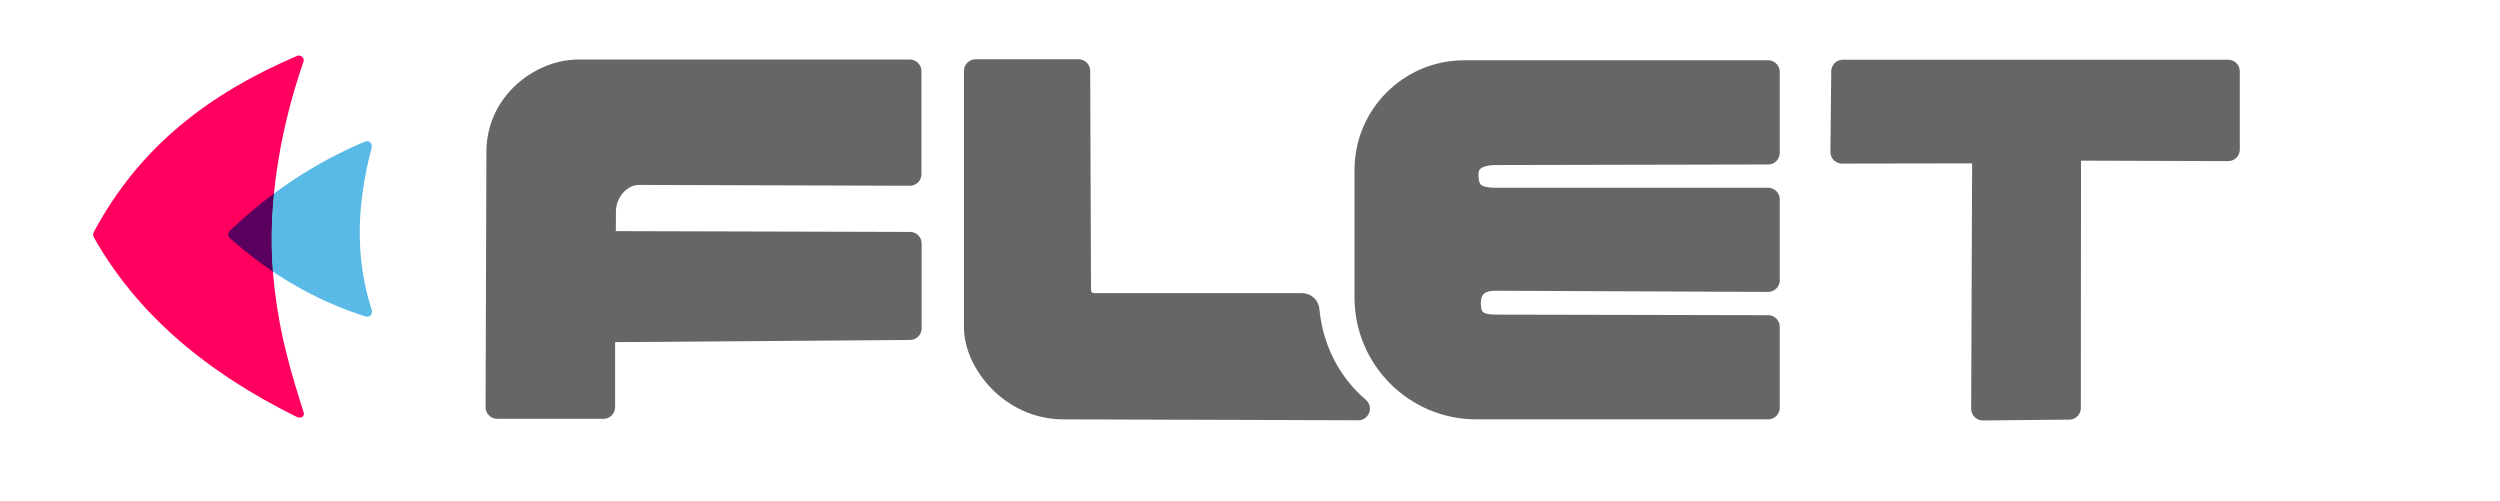
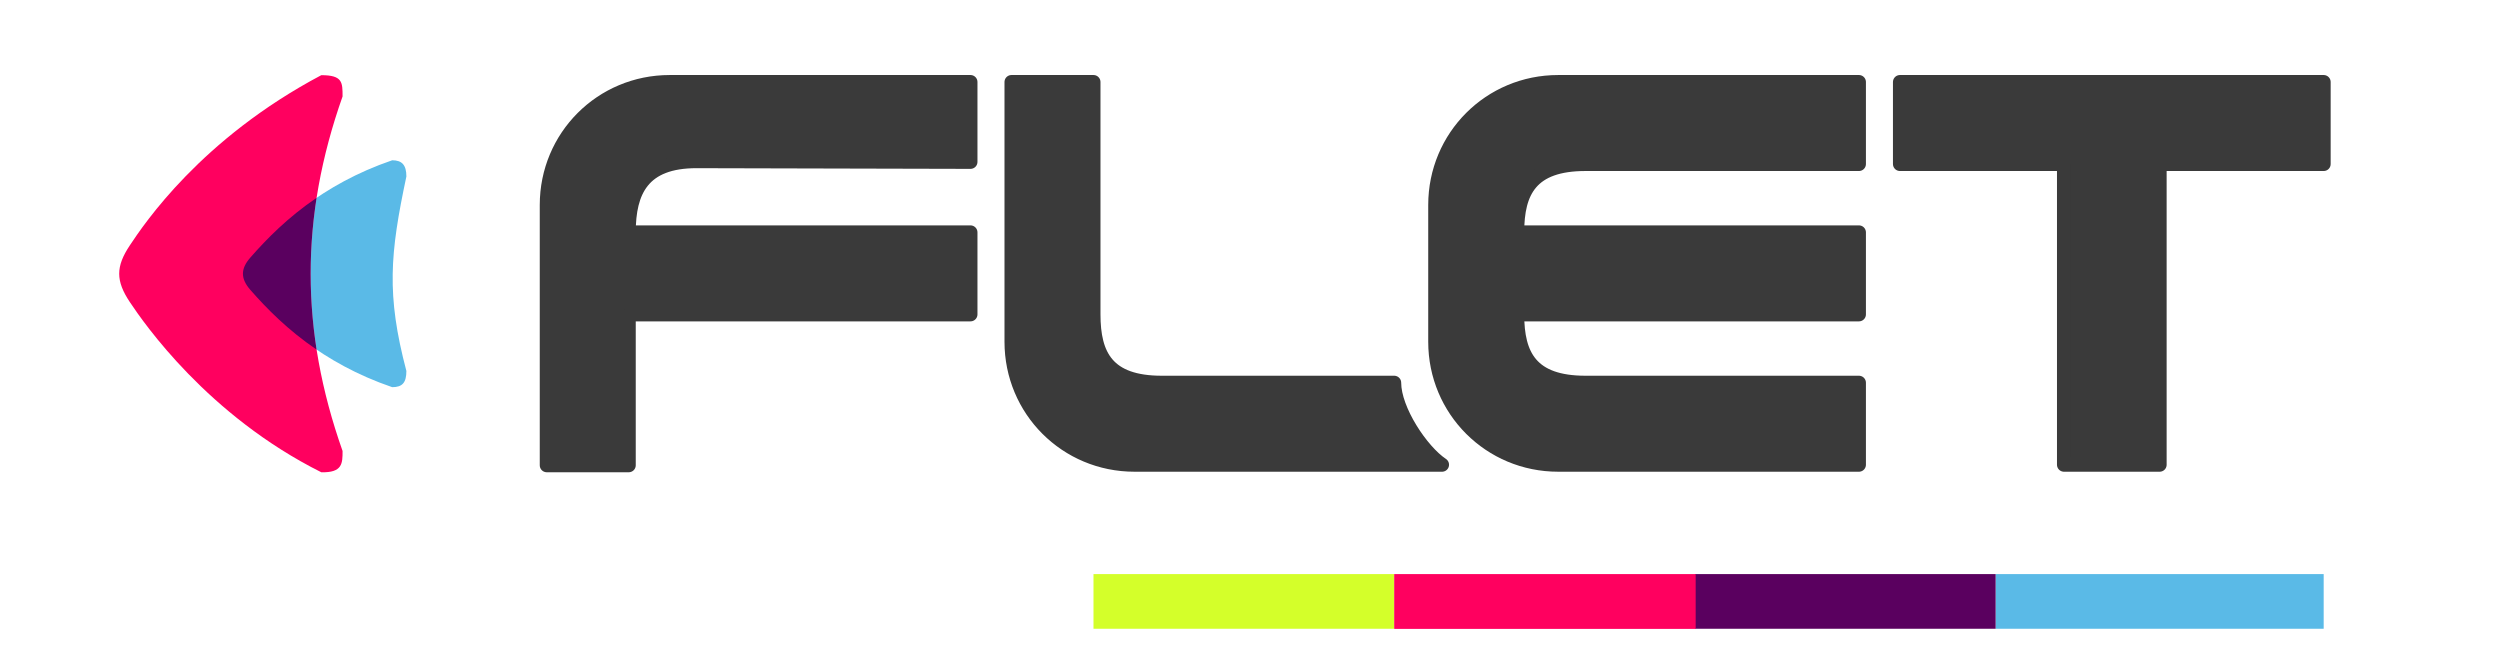
- <svg xmlns="http://www.w3.org/2000/svg" viewBox="0 0 2040 408" role="img" aria-label="FLET" version="1.1" id="svg4" width="2040" height="408">
+ <svg xmlns="http://www.w3.org/2000/svg" viewBox="0 0 1829 489" role="img" aria-label="FLET" version="1.1" id="svg4" width="1829" height="489">
  <defs id="defs4" />
-   <path d="m 796.098,57.87 h 84 l 0.675,178.832 c 0.025,6.627 5.373,12 12,12 h 169.74 c 2.468,0.006 4.507,1.927 4.66,4.39 l 0.02,0.28 v 0 c 3.624,36.629 21.59,63.479 41.161,80.063 l -240.645,-0.733 c -43.143,-0.131 -71.707,-37.919 -71.612,-65.533 z" id="path2" style="fill:#666666;stroke:#666666;stroke-width:19;stroke-linecap:round;stroke-linejoin:round" />
-   <path d="m 1114.773,138.701 c 0,-44.183 35.817,-80 80,-80 h 248 v 66 l -222.519,0.478 c -6.671,0.014 -23.103,1.46 -23.298,16.612 -0.165,12.811 4.266,20.91 22.82,20.91 h 222.996 v 66 l -222.519,-0.955 c -16.939,-0.073 -21.36,10.369 -21.388,19.478 -0.034,10.906 3.73,18.962 21.388,19 l 222.519,0.478 v 66 h -238 c -49.706,0 -90,-40.294 -90,-90 z" id="path3" style="fill:#666666;stroke:#666666;stroke-width:19;stroke-linecap:round;stroke-linejoin:round" />
-   <path d="m 1503.793,58.224 h 314.377 v 63.739 l -129.556,-0.396 -0.143,211.353 -70.493,0.675 0.812,-209.804 -115.673,0.198 z" id="path4" style="fill:#666666;stroke:#666666;stroke-width:19;stroke-linecap:round;stroke-linejoin:round" />
-   <path d="m 471.043,58.074 h 271.36 v 84 l -221.09,-0.675 c -14.984,-0.046 -28.109,14.45 -28.209,30.91 l -0.157,25.765 249.612,0.675 v 69.142 l -250.13,1.87 v 62.47 h -86.701 l 0.675,-209.517 c 0.71,-38.394 34.093,-63.96 64.64,-64.64 z" id="path1-0" style="fill:#666666;stroke:#666666;stroke-width:19;stroke-linecap:round;stroke-linejoin:round" />
-   <g id="g8" transform="translate(421.4286,-2.701465)">
-     <path fill="#ee3167" d="m -344.769,196.486 c -1.02,-1.814 -0.774,-3.118 0.132,-4.95 37.599,-69.852 94.338,-112.703 165.834,-143.331 2.437,-1.039 6.027,1.814 5.158,4.365 -10.656,31.005 -18.176,61.198 -22.541,93.639 -3.968,29.891 -5.064,60.801 -1.039,93.091 4.27,36.636 13.018,67.036 23.561,99.799 1.171,3.647 -2.551,5.309 -5.404,3.911 -74.443,-36.655 -130.861,-84.57 -165.701,-146.524 z" id="path1-7" style="fill:#ff005f;fill-opacity:1;stroke-width:1.889" />
-     <path fill="#0098da" fill-opacity="0.639" d="m -123.008,260.953 c -41.151,-12.905 -77.976,-34.784 -110.606,-63.692 -2.173,-1.927 -1.927,-4.629 0.036,-6.5 32.403,-30.986 69.171,-55.303 109.832,-72.497 3.571,-1.53 6.518,1.436 5.46,5.517 -11.525,44.193 -14.057,87.858 0.152,131.635 1.171,3.647 -1.776,6.5 -4.875,5.536 z" id="path2-6" style="display:inline;mix-blend-mode:darken;fill:#5abae7;fill-opacity:1;stroke-width:1.889;stroke-dasharray:none" />
+   <path d="m 1390,60 h 310 v 60 h -120 v 220 h -70 V 120 h -120 z" id="path4" style="fill:#3a3a3a;fill-opacity:1;stroke:#3a3a3a;stroke-width:10.227;stroke-linecap:round;stroke-linejoin:round;stroke-dasharray:none;stroke-opacity:1" />
+   <path d="m 1050,150 c 0,-50 40,-90 90,-90 h 220 v 60 h -200 c -40,0 -50,20 -50,50 h 250 v 60 h -250 c 0,30 10,50 50,50 h 200 v 60 h -220 c -50,0 -90,-40 -90,-90 z" id="path3" style="fill:#3a3a3a;fill-opacity:1;stroke:#3a3a3a;stroke-width:10.227;stroke-linecap:round;stroke-linejoin:round;stroke-dasharray:none;stroke-opacity:1" />
+   <path d="m 740,60 h 60 v 170 c 0,30 10,50 50,50 50,0 100,0 170,0 0,20 20,50 35,60 H 830 c -50,0 -90,-40 -90,-90 z" id="path2" style="fill:#3a3a3a;fill-opacity:1;stroke:#3a3a3a;stroke-width:10.227;stroke-linecap:round;stroke-linejoin:round;stroke-dasharray:none;stroke-opacity:1" />
+   <path d="m 490,60 h 220 v 58.434 L 509.734,117.928 C 470,117.827 460,140 460,170 h 250 v 60 H 460 V 340.385 H 400 V 150 c 0,-50 40,-90 90,-90 z" id="path1-0" style="fill:#3a3a3a;fill-opacity:1;stroke:#3a3a3a;stroke-width:10.227;stroke-linecap:round;stroke-linejoin:round;stroke-dasharray:none;stroke-opacity:1" />
+   <rect style="font-variation-settings:'wght' 500;fill:#d4ff2a;fill-opacity:1;stroke:#000000;stroke-width:0;stroke-dasharray:none;stroke-opacity:1" id="rect18" width="220" height="40" x="800" y="420" ry="0" />
+   <rect style="font-variation-settings:'wght' 500;fill:#5abae7;fill-opacity:1;stroke:#000000;stroke-width:0;stroke-dasharray:none;stroke-opacity:1" id="rect18-3" width="240" height="40" x="1460" y="420" ry="0" />
+   <rect style="font-variation-settings:'wght' 500;fill:#5a005f;fill-opacity:1;stroke:#000000;stroke-width:0;stroke-dasharray:none;stroke-opacity:1" id="rect18-6" width="220" height="40" x="1240" y="420" ry="0" />
+   <rect style="font-variation-settings:'wght' 500;fill:#ff005f;fill-opacity:1;stroke:#000000;stroke-width:0;stroke-dasharray:none;stroke-opacity:1" id="rect18-6-1" width="220.55" height="40.1" x="1020" y="420" ry="0" />
+   <g id="g6">
+     <path fill="#0098da" fill-opacity="0.639" d="m 183.182,212.111 c -7.263,-8.3 -7.263,-15.415 0,-23.715 20.751,-23.715 51.876,-53.359 103.753,-71.145 7.263,0 10.375,3.557 10.375,11.857 -11.958,56.354 -14.742,86.466 0,142.289 0,8.531 -2.91,11.857 -10.375,11.857 -51.876,-17.786 -83.002,-47.43 -103.753,-71.145 z" id="path2-6" style="display:inline;mix-blend-mode:normal;fill:#5abae7;fill-opacity:1;stroke-width:2.173;stroke-dasharray:none" />
+     <path fill="#ee3167" d="M 94.992,179.503 C 105.367,163.94 146.868,101.689 235.058,55 c 15.563,0 15.563,5.188 15.563,15.563 -31.126,88.19 -31.126,171.192 0,259.382 0,8.971 0,15.962 -15.563,15.563 C 152.056,304.007 105.367,236.567 94.992,221.004 c -10.375,-15.563 -10.375,-25.938 0,-41.501 z" id="path1-7" style="fill:#ff005f;fill-opacity:1;stroke-width:0;stroke-dasharray:none" />
+     <path id="path5" style="display:inline;mix-blend-mode:darken;fill:#5abae7;fill-opacity:1;stroke-width:2.173;stroke-dasharray:none" d="m 231.627,144.725 c -20.961,14.245 -36.44,29.951 -48.445,43.672 -7.263,8.3 -7.263,15.415 0,23.715 12.006,13.721 27.484,29.425 48.445,43.67 -5.8,-37.158 -5.8,-73.899 0,-111.057 z" />
  </g>
</svg>
